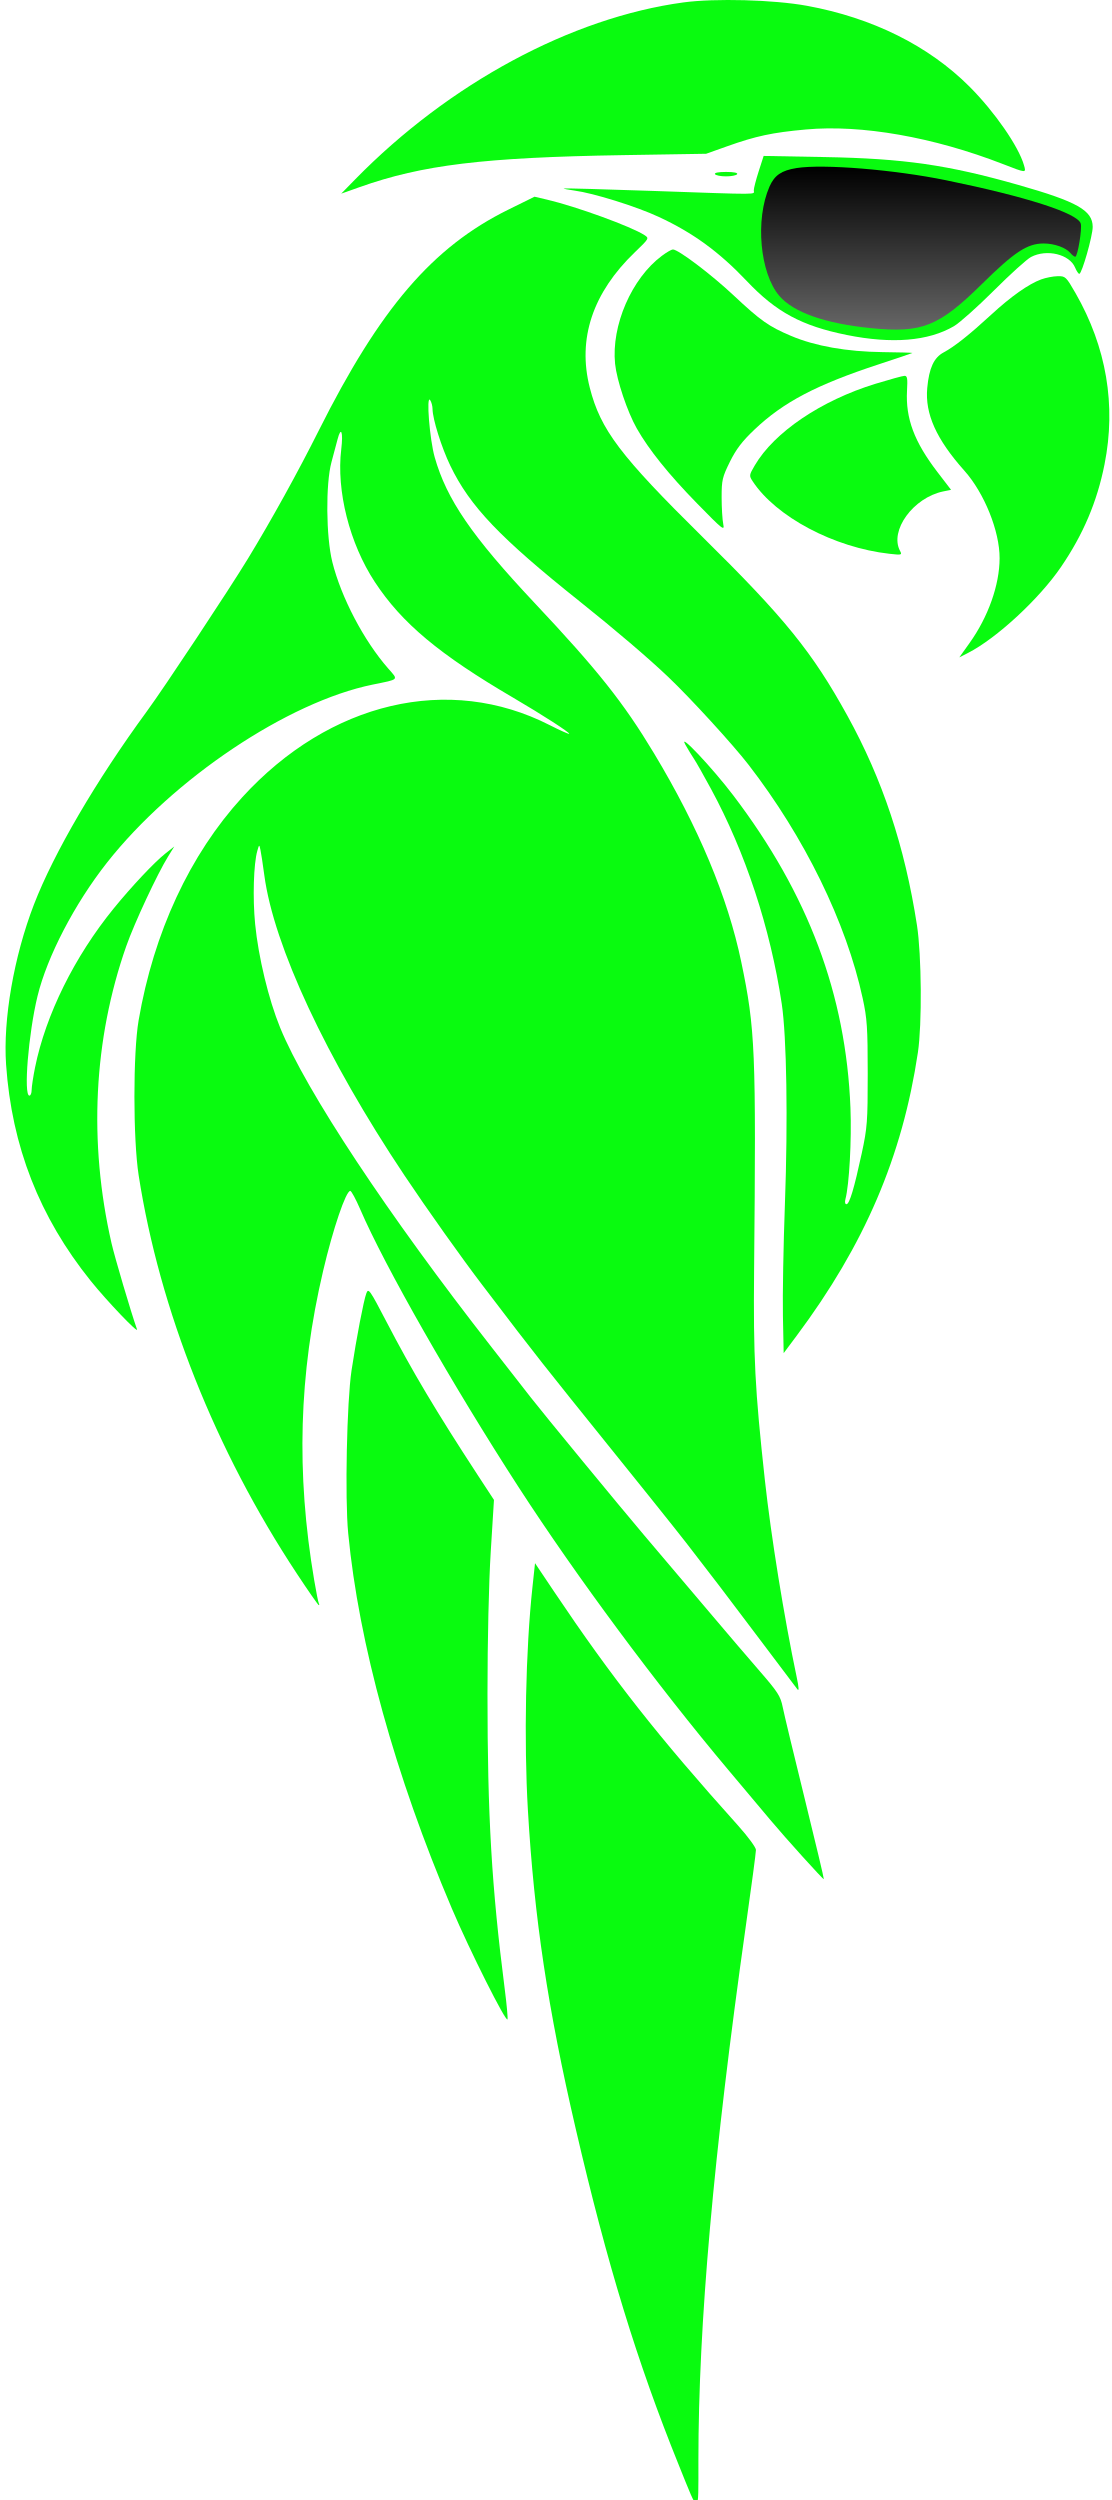
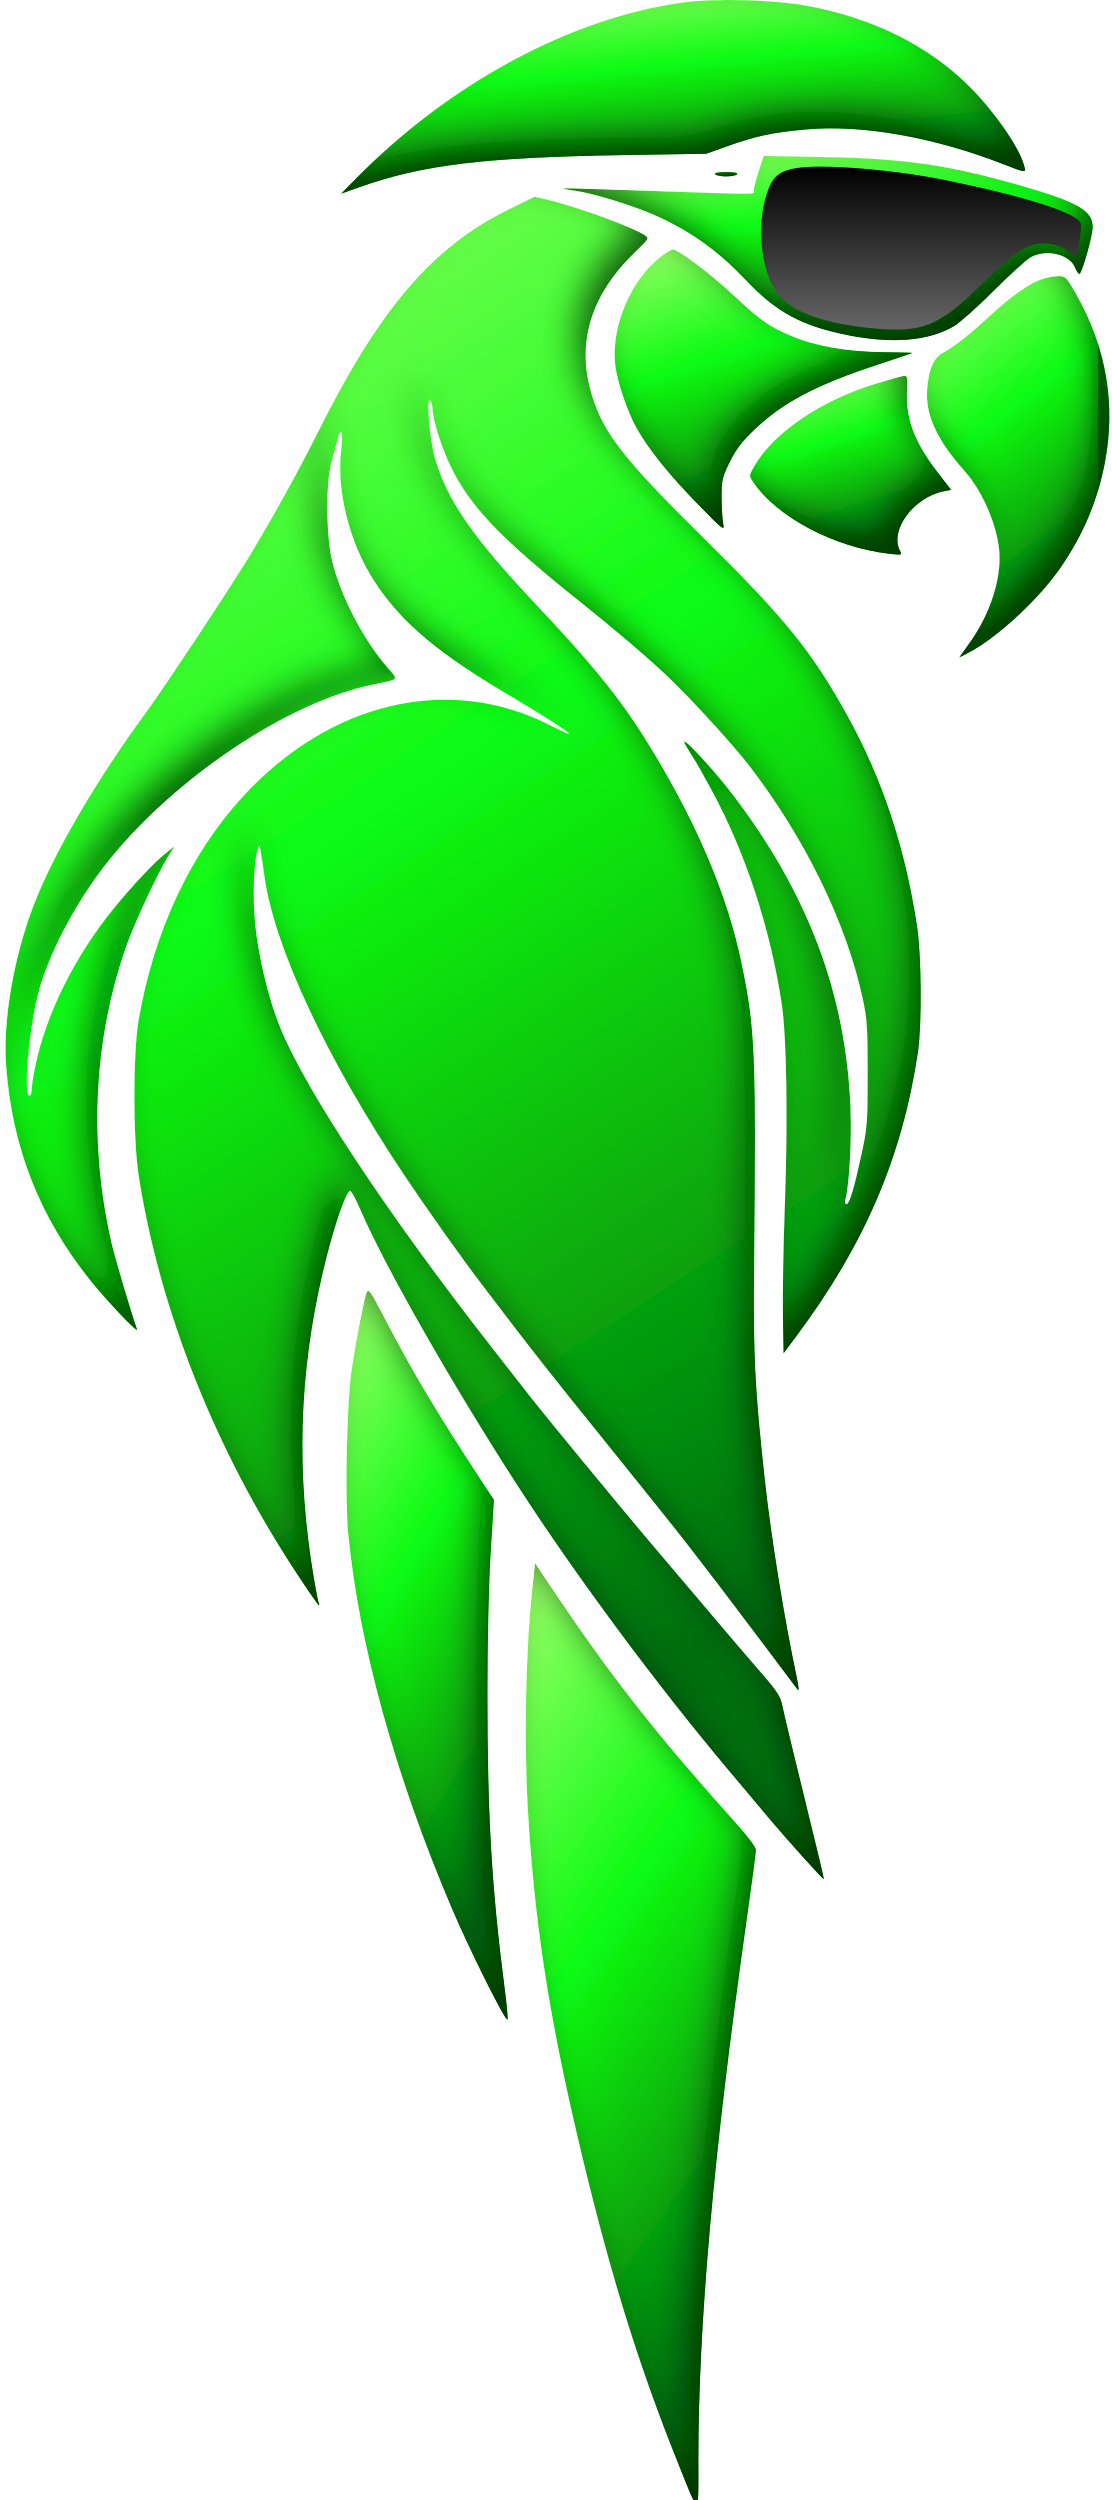
<svg xmlns="http://www.w3.org/2000/svg" width="200" height="450" viewBox="150 25 200 450" fill="none">
-   <path d="M213.956 57.261C230.826 40.032 252.831 28.173 272.997 25.438C278.727 24.662 289.263 24.949 295.247 26.043C307.029 28.199 317.148 33.23 324.497 40.579C329.013 45.095 333.341 51.334 334.315 54.735C334.732 56.178 334.768 56.178 330.534 54.532C318.018 49.668 305.039 47.392 295.05 48.308C288.982 48.86 286.076 49.485 280.893 51.329L277.107 52.678L262.154 52.923C237.065 53.334 226.034 54.673 214.758 58.673L211.419 59.855L213.956 57.261Z" fill="#09FB0F" />
-   <path d="M285.68 59.267C285.68 58.897 286.076 57.355 286.565 55.834L287.456 53.069L298.43 53.272C312.711 53.532 320.586 54.668 333.326 58.293C343.898 61.303 346.675 62.871 346.685 65.84C346.69 67.449 344.742 74.293 344.273 74.293C344.117 74.293 343.779 73.787 343.523 73.173C342.523 70.761 338.419 69.772 335.581 71.261C334.846 71.642 331.846 74.355 328.909 77.287C325.971 80.22 322.737 83.11 321.716 83.709C317.112 86.407 310.565 86.944 302.425 85.298C294.305 83.657 289.721 81.183 284.43 75.595C279.461 70.35 274.737 66.902 268.591 64.048C264.544 62.162 256.841 59.761 253.398 59.303C252.279 59.152 251.414 58.985 251.471 58.923C251.534 58.865 258.675 59.063 267.336 59.36C287.451 60.058 285.68 60.069 285.68 59.267Z" fill="#09FB0F" />
-   <path d="M280.695 56.746C279.732 56.746 278.836 56.569 278.701 56.35C278.544 56.1 279.3 55.949 280.695 55.949C282.086 55.949 282.841 56.1 282.685 56.35C282.55 56.569 281.654 56.746 280.695 56.746Z" fill="#09FB0F" />
-   <path d="M207.367 102.517C218.414 80.475 227.867 69.459 241.497 62.735L246.216 60.407L248.503 60.944C253.711 62.162 263.659 65.787 266.013 67.324C266.872 67.886 266.846 67.933 264.279 70.397C256.675 77.699 253.914 85.99 256.159 94.782C258.096 102.36 261.612 107.006 276.544 121.741C291.273 136.272 296.216 142.371 302.534 153.834C308.862 165.313 312.852 177.324 315.05 191.517C315.888 196.912 315.982 209.376 315.221 214.444C312.425 233.173 305.622 249.058 293.398 265.433L291.06 268.563L290.925 261.84C290.852 258.136 291.013 249.1 291.284 241.756C291.841 226.631 291.602 211.569 290.711 205.668C288.654 192.022 284.169 178.402 277.977 166.996C276.669 164.579 275.3 162.157 274.93 161.61C274.555 161.063 273.852 159.897 273.357 159.022C271.992 156.6 278.201 163.178 281.997 168.178C295.492 185.938 302.273 204.027 303.081 224.412C303.31 230.209 302.862 238.293 302.175 240.855C302.034 241.381 302.112 241.756 302.362 241.756C302.904 241.756 303.747 238.938 305.117 232.584C306.107 227.97 306.19 226.902 306.19 218.23C306.185 209.985 306.081 208.355 305.279 204.673C302.336 191.069 294.826 175.709 284.727 162.642C281.909 158.996 274.263 150.636 270.273 146.845C266.68 143.423 260.794 138.407 254.378 133.282C239.935 121.761 234.586 116.147 231.044 108.798C229.466 105.517 227.867 100.418 227.857 98.621C227.852 98.069 227.659 97.345 227.425 97.017C226.69 95.975 227.336 104.116 228.247 107.308C230.404 114.907 234.945 121.527 246.195 133.501C257.576 145.605 262.227 151.459 267.716 160.584C275.727 173.897 280.992 186.48 283.419 198.116C285.956 210.267 286.107 213.996 285.737 253.714C285.591 269.282 285.883 275.006 287.675 291.397C288.789 301.558 291.133 316.09 293.404 326.881C293.81 328.808 293.846 329.485 293.523 329.063C293.263 328.73 290.154 324.605 286.612 319.897C280.529 311.813 278.227 308.787 273.529 302.725C271.596 300.225 264.081 290.855 252.789 276.845C249.695 273.006 245.383 267.532 243.211 264.683C241.039 261.829 238.164 258.063 236.82 256.308C233.169 251.532 226.852 242.636 222.8 236.569C208.716 215.485 199.279 195.272 197.576 182.543C197.315 180.569 196.997 178.506 196.878 177.959C196.659 176.964 196.659 176.964 196.315 178.157C195.648 180.491 195.466 186.642 195.925 191.339C196.513 197.282 198.341 204.876 200.419 209.964C205.081 221.371 219.8 243.61 238.586 267.626C241.57 271.438 244.716 275.475 245.586 276.6C247.513 279.1 261.784 296.438 265.966 301.366C270.034 306.152 274.096 310.949 278.154 315.746C280.919 319.022 284.82 323.584 286.815 325.881C290.018 329.574 290.497 330.329 290.883 332.261C291.122 333.47 292.909 340.912 294.857 348.803C296.8 356.688 298.346 363.188 298.289 363.251C298.175 363.36 291.398 355.86 288.669 352.6L288.608 352.527C287.639 351.375 284.305 347.41 281.086 343.574C268.201 328.241 253.805 308.829 243.372 292.725C231.461 274.324 219.232 252.876 214.831 242.652C214.05 240.845 213.247 239.36 213.05 239.36C212.258 239.36 209.935 246.199 208.164 253.751C203.789 272.376 203.279 290.116 206.555 309.433C206.914 311.574 207.294 313.459 207.393 313.626C207.492 313.787 207.487 313.923 207.378 313.923C207.268 313.923 205.487 311.366 203.425 308.241C188.768 286.053 178.732 260.782 174.961 236.569C173.945 230.058 173.94 214.558 174.951 208.662C177.669 192.834 184.169 178.834 193.607 168.506C209.315 151.303 230.805 146.261 248.945 155.522C250.794 156.464 252.372 157.168 252.456 157.089C252.643 156.897 247.57 153.631 242.414 150.61C229.091 142.813 222.331 137.168 217.471 129.761C212.919 122.829 210.518 113.345 211.425 105.871C211.8 102.725 211.398 101.636 210.758 104.084C210.398 105.449 210.034 106.819 209.664 108.183C208.602 112.11 208.685 121.605 209.815 126.147C211.409 132.543 215.497 140.334 219.878 145.329C221.737 147.449 221.94 147.235 217.096 148.225C201.81 151.339 181.143 165.188 169.247 180.287C163.435 187.668 158.487 197.178 156.753 204.303C155.117 211.037 154.206 222.214 155.294 222.214C155.513 222.214 155.695 221.761 155.695 221.204C155.695 220.647 155.971 218.808 156.315 217.116C158.237 207.652 163.414 197.188 170.461 188.527C173.669 184.584 177.784 180.209 179.721 178.673L181.372 177.366L180.263 179.157C178.331 182.272 174.18 191.162 172.727 195.303C166.831 212.131 165.914 230.574 170.065 248.746C170.669 251.376 173.55 261.121 174.659 264.282C174.982 265.194 169.232 259.173 166.32 255.548C157.086 244.048 152.122 231.355 151.096 216.636C150.529 208.522 152.503 197.168 156.107 187.819C159.685 178.548 167.305 165.501 176.435 153.037C179.586 148.735 191.206 131.188 194.648 125.527C198.883 118.569 203.607 110.022 207.367 102.517Z" fill="#09FB0F" />
-   <path d="M260.716 90.49C260.013 83.605 263.695 75.105 269.138 71.048C269.977 70.418 270.872 69.902 271.122 69.902C272.091 69.902 278.003 74.371 282.039 78.157C286.93 82.74 288.367 83.756 292.409 85.47C296.732 87.298 302.404 88.303 308.867 88.381C311.867 88.418 314.279 88.485 314.232 88.532C314.185 88.579 311.461 89.501 308.185 90.574C296.935 94.267 291.008 97.381 285.789 102.339C283.596 104.418 282.503 105.855 281.383 108.116C280.018 110.886 279.893 111.407 279.893 114.537C279.893 116.418 280.029 118.579 280.185 119.345C280.456 120.636 280.102 120.355 275.466 115.61C270.372 110.397 266.789 105.938 264.622 102.121C262.919 99.121 261.023 93.47 260.716 90.49Z" fill="#09FB0F" />
-   <path d="M328.435 81.626C331.982 78.36 335.154 76.121 337.409 75.293C338.232 74.99 339.565 74.73 340.367 74.715C341.779 74.688 341.888 74.793 343.602 77.777C349.164 87.485 350.935 97.938 348.815 108.579C347.482 115.308 344.971 121.214 340.966 127.074C337.039 132.824 329.357 139.918 324.237 142.532L322.675 143.329L324.518 140.746C327.883 136.032 329.914 130.308 329.93 125.491C329.945 120.621 327.19 113.772 323.596 109.735C318.529 104.053 316.471 99.47 316.904 94.834C317.237 91.235 318.102 89.371 319.857 88.433C321.784 87.407 324.513 85.24 328.435 81.626Z" fill="#09FB0F" />
-   <path d="M285.872 108.751C289.372 102.782 297.826 97.074 307.607 94.074C310.128 93.303 312.466 92.662 312.805 92.652C313.31 92.636 313.388 93.1 313.263 95.324C312.987 100.308 314.565 104.532 318.742 109.975L321.19 113.168L319.768 113.459C314.372 114.584 310.065 120.527 312.008 124.162C312.404 124.902 312.315 124.928 310.117 124.683C300.143 123.574 289.664 118.017 285.466 111.61C284.82 110.626 284.836 110.517 285.872 108.751Z" fill="#09FB0F" />
-   <path d="M213.279 271.657C214.164 265.824 215.466 259.048 215.945 257.793C216.32 256.803 216.544 257.126 219.555 262.902C224.195 271.819 228.529 279.095 236.044 290.6L238.914 294.985L238.331 304.355C237.982 309.928 237.747 320.267 237.747 329.871C237.747 351.912 238.487 364.537 240.846 382.985C241.206 385.777 241.43 388.246 241.352 388.48C241.122 389.178 234.544 376.084 231.341 368.548C221.107 344.491 214.586 320.886 212.675 300.98C212.065 294.699 212.43 277.277 213.279 271.657Z" fill="#09FB0F" />
-   <path d="M245.023 350.86C244.289 338.267 244.617 322.011 245.846 310.647L246.305 306.371L249.706 311.444C260.18 327.058 268.435 337.558 282.846 353.595C284.617 355.569 286.07 357.543 286.07 357.98C286.076 358.423 285.263 364.522 284.268 371.537C278.43 412.819 275.721 443.256 275.711 467.829C275.706 478.168 275.977 478.105 272.148 468.631C264.68 450.157 259.31 432.626 253.628 408.173C248.612 386.563 246.154 370.214 245.023 350.86Z" fill="#09FB0F" />
+   <path d="M213.956 57.261C230.826 40.032 252.831 28.173 272.997 25.438C278.727 24.662 289.263 24.949 295.247 26.043C307.029 28.199 317.148 33.23 324.497 40.579C329.013 45.095 333.341 51.334 334.315 54.735C334.732 56.178 334.768 56.178 330.534 54.532C318.018 49.668 305.039 47.392 295.05 48.308C288.982 48.86 286.076 49.485 280.893 51.329L277.107 52.678L262.154 52.923C237.065 53.334 226.034 54.673 214.758 58.673L211.419 59.855L213.956 57.261Z" fill="url(#gB)" filter="url(#inner)" />
+   <path d="M285.68 59.267C285.68 58.897 286.076 57.355 286.565 55.834L287.456 53.069L298.43 53.272C312.711 53.532 320.586 54.668 333.326 58.293C343.898 61.303 346.675 62.871 346.685 65.84C346.69 67.449 344.742 74.293 344.273 74.293C344.117 74.293 343.779 73.787 343.523 73.173C342.523 70.761 338.419 69.772 335.581 71.261C334.846 71.642 331.846 74.355 328.909 77.287C325.971 80.22 322.737 83.11 321.716 83.709C317.112 86.407 310.565 86.944 302.425 85.298C294.305 83.657 289.721 81.183 284.43 75.595C279.461 70.35 274.737 66.902 268.591 64.048C264.544 62.162 256.841 59.761 253.398 59.303C252.279 59.152 251.414 58.985 251.471 58.923C251.534 58.865 258.675 59.063 267.336 59.36C287.451 60.058 285.68 60.069 285.68 59.267Z" fill="url(#gB)" filter="url(#inner)" />
+   <path d="M280.695 56.746C279.732 56.746 278.836 56.569 278.701 56.35C278.544 56.1 279.3 55.949 280.695 55.949C282.086 55.949 282.841 56.1 282.685 56.35C282.55 56.569 281.654 56.746 280.695 56.746Z" fill="url(#gB)" filter="url(#inner)" />
+   <path d="M207.367 102.517C218.414 80.475 227.867 69.459 241.497 62.735L246.216 60.407L248.503 60.944C253.711 62.162 263.659 65.787 266.013 67.324C266.872 67.886 266.846 67.933 264.279 70.397C256.675 77.699 253.914 85.99 256.159 94.782C258.096 102.36 261.612 107.006 276.544 121.741C291.273 136.272 296.216 142.371 302.534 153.834C308.862 165.313 312.852 177.324 315.05 191.517C315.888 196.912 315.982 209.376 315.221 214.444C312.425 233.173 305.622 249.058 293.398 265.433L291.06 268.563L290.925 261.84C290.852 258.136 291.013 249.1 291.284 241.756C291.841 226.631 291.602 211.569 290.711 205.668C288.654 192.022 284.169 178.402 277.977 166.996C276.669 164.579 275.3 162.157 274.93 161.61C274.555 161.063 273.852 159.897 273.357 159.022C271.992 156.6 278.201 163.178 281.997 168.178C295.492 185.938 302.273 204.027 303.081 224.412C303.31 230.209 302.862 238.293 302.175 240.855C302.034 241.381 302.112 241.756 302.362 241.756C302.904 241.756 303.747 238.938 305.117 232.584C306.107 227.97 306.19 226.902 306.19 218.23C306.185 209.985 306.081 208.355 305.279 204.673C302.336 191.069 294.826 175.709 284.727 162.642C281.909 158.996 274.263 150.636 270.273 146.845C266.68 143.423 260.794 138.407 254.378 133.282C239.935 121.761 234.586 116.147 231.044 108.798C229.466 105.517 227.867 100.418 227.857 98.621C227.852 98.069 227.659 97.345 227.425 97.017C226.69 95.975 227.336 104.116 228.247 107.308C230.404 114.907 234.945 121.527 246.195 133.501C257.576 145.605 262.227 151.459 267.716 160.584C275.727 173.897 280.992 186.48 283.419 198.116C285.956 210.267 286.107 213.996 285.737 253.714C285.591 269.282 285.883 275.006 287.675 291.397C288.789 301.558 291.133 316.09 293.404 326.881C293.81 328.808 293.846 329.485 293.523 329.063C293.263 328.73 290.154 324.605 286.612 319.897C280.529 311.813 278.227 308.787 273.529 302.725C271.596 300.225 264.081 290.855 252.789 276.845C249.695 273.006 245.383 267.532 243.211 264.683C241.039 261.829 238.164 258.063 236.82 256.308C233.169 251.532 226.852 242.636 222.8 236.569C208.716 215.485 199.279 195.272 197.576 182.543C197.315 180.569 196.997 178.506 196.878 177.959C196.659 176.964 196.659 176.964 196.315 178.157C195.648 180.491 195.466 186.642 195.925 191.339C196.513 197.282 198.341 204.876 200.419 209.964C205.081 221.371 219.8 243.61 238.586 267.626C241.57 271.438 244.716 275.475 245.586 276.6C247.513 279.1 261.784 296.438 265.966 301.366C270.034 306.152 274.096 310.949 278.154 315.746C280.919 319.022 284.82 323.584 286.815 325.881C290.018 329.574 290.497 330.329 290.883 332.261C291.122 333.47 292.909 340.912 294.857 348.803C296.8 356.688 298.346 363.188 298.289 363.251C298.175 363.36 291.398 355.86 288.669 352.6L288.608 352.527C287.639 351.375 284.305 347.41 281.086 343.574C268.201 328.241 253.805 308.829 243.372 292.725C231.461 274.324 219.232 252.876 214.831 242.652C214.05 240.845 213.247 239.36 213.05 239.36C212.258 239.36 209.935 246.199 208.164 253.751C203.789 272.376 203.279 290.116 206.555 309.433C206.914 311.574 207.294 313.459 207.393 313.626C207.492 313.787 207.487 313.923 207.378 313.923C207.268 313.923 205.487 311.366 203.425 308.241C188.768 286.053 178.732 260.782 174.961 236.569C173.945 230.058 173.94 214.558 174.951 208.662C177.669 192.834 184.169 178.834 193.607 168.506C209.315 151.303 230.805 146.261 248.945 155.522C250.794 156.464 252.372 157.168 252.456 157.089C252.643 156.897 247.57 153.631 242.414 150.61C229.091 142.813 222.331 137.168 217.471 129.761C212.919 122.829 210.518 113.345 211.425 105.871C211.8 102.725 211.398 101.636 210.758 104.084C210.398 105.449 210.034 106.819 209.664 108.183C208.602 112.11 208.685 121.605 209.815 126.147C211.409 132.543 215.497 140.334 219.878 145.329C221.737 147.449 221.94 147.235 217.096 148.225C201.81 151.339 181.143 165.188 169.247 180.287C163.435 187.668 158.487 197.178 156.753 204.303C155.117 211.037 154.206 222.214 155.294 222.214C155.513 222.214 155.695 221.761 155.695 221.204C155.695 220.647 155.971 218.808 156.315 217.116C158.237 207.652 163.414 197.188 170.461 188.527C173.669 184.584 177.784 180.209 179.721 178.673L181.372 177.366L180.263 179.157C178.331 182.272 174.18 191.162 172.727 195.303C166.831 212.131 165.914 230.574 170.065 248.746C170.669 251.376 173.55 261.121 174.659 264.282C174.982 265.194 169.232 259.173 166.32 255.548C157.086 244.048 152.122 231.355 151.096 216.636C150.529 208.522 152.503 197.168 156.107 187.819C159.685 178.548 167.305 165.501 176.435 153.037C179.586 148.735 191.206 131.188 194.648 125.527C198.883 118.569 203.607 110.022 207.367 102.517Z" fill="url(#gB)" filter="url(#inner)" />
+   <path d="M260.716 90.49C260.013 83.605 263.695 75.105 269.138 71.048C269.977 70.418 270.872 69.902 271.122 69.902C272.091 69.902 278.003 74.371 282.039 78.157C286.93 82.74 288.367 83.756 292.409 85.47C296.732 87.298 302.404 88.303 308.867 88.381C311.867 88.418 314.279 88.485 314.232 88.532C314.185 88.579 311.461 89.501 308.185 90.574C296.935 94.267 291.008 97.381 285.789 102.339C283.596 104.418 282.503 105.855 281.383 108.116C280.018 110.886 279.893 111.407 279.893 114.537C279.893 116.418 280.029 118.579 280.185 119.345C280.456 120.636 280.102 120.355 275.466 115.61C270.372 110.397 266.789 105.938 264.622 102.121C262.919 99.121 261.023 93.47 260.716 90.49Z" fill="url(#gB)" filter="url(#inner)" />
+   <path d="M328.435 81.626C331.982 78.36 335.154 76.121 337.409 75.293C338.232 74.99 339.565 74.73 340.367 74.715C341.779 74.688 341.888 74.793 343.602 77.777C349.164 87.485 350.935 97.938 348.815 108.579C347.482 115.308 344.971 121.214 340.966 127.074C337.039 132.824 329.357 139.918 324.237 142.532L322.675 143.329L324.518 140.746C327.883 136.032 329.914 130.308 329.93 125.491C329.945 120.621 327.19 113.772 323.596 109.735C318.529 104.053 316.471 99.47 316.904 94.834C317.237 91.235 318.102 89.371 319.857 88.433C321.784 87.407 324.513 85.24 328.435 81.626Z" fill="url(#gB)" filter="url(#inner)" />
+   <path d="M285.872 108.751C289.372 102.782 297.826 97.074 307.607 94.074C310.128 93.303 312.466 92.662 312.805 92.652C313.31 92.636 313.388 93.1 313.263 95.324C312.987 100.308 314.565 104.532 318.742 109.975L321.19 113.168L319.768 113.459C314.372 114.584 310.065 120.527 312.008 124.162C312.404 124.902 312.315 124.928 310.117 124.683C300.143 123.574 289.664 118.017 285.466 111.61C284.82 110.626 284.836 110.517 285.872 108.751Z" fill="url(#gB)" filter="url(#inner)" />
+   <path d="M213.279 271.657C214.164 265.824 215.466 259.048 215.945 257.793C216.32 256.803 216.544 257.126 219.555 262.902C224.195 271.819 228.529 279.095 236.044 290.6L238.914 294.985L238.331 304.355C237.982 309.928 237.747 320.267 237.747 329.871C237.747 351.912 238.487 364.537 240.846 382.985C241.206 385.777 241.43 388.246 241.352 388.48C241.122 389.178 234.544 376.084 231.341 368.548C221.107 344.491 214.586 320.886 212.675 300.98C212.065 294.699 212.43 277.277 213.279 271.657Z" fill="url(#gB)" filter="url(#inner)" />
+   <path d="M245.023 350.86C244.289 338.267 244.617 322.011 245.846 310.647L246.305 306.371L249.706 311.444C260.18 327.058 268.435 337.558 282.846 353.595C284.617 355.569 286.07 357.543 286.07 357.98C286.076 358.423 285.263 364.522 284.268 371.537C278.43 412.819 275.721 443.256 275.711 467.829C275.706 478.168 275.977 478.105 272.148 468.631C264.68 450.157 259.31 432.626 253.628 408.173C248.612 386.563 246.154 370.214 245.023 350.86Z" fill="url(#gB)" filter="url(#inner)" />
  <path d="M288.508 58.593C289.404 56.546 290.664 55.682 293.388 55.249C298.185 54.489 310.966 55.536 320.352 57.458C334.742 60.406 343.935 63.359 344.529 65.229C344.815 66.13 343.977 71.218 343.544 71.218C343.372 71.218 342.987 70.921 342.685 70.557C341.867 69.572 339.789 68.828 337.846 68.828C334.924 68.828 332.602 70.348 326.773 76.098C318.956 83.802 315.982 84.984 306.768 84.067C298.508 83.239 292.831 81.239 290.279 78.26C286.779 74.171 285.909 64.52 288.508 58.593Z" fill="url(#paint0_linear_828_18)" />
  <defs>
+     <linearGradient id="gB" x1="0" y1="0" x2=".35" y2="1">
+       <stop offset="0" stop-color="#9DFF6A" />
+       <stop offset=".45" stop-color="#0BFB12" />
+       <stop offset="1" stop-color="#046E0B" />
+     </linearGradient>
+     <filter id="inner" x="-20%" y="-20%" width="140%" height="140%">
+       <feGaussianBlur in="SourceAlpha" stdDeviation="3" />
+       <feOffset dx="-2.5" dy="-3.5" result="off" />
+       <feComposite in="SourceAlpha" in2="off" operator="arithmetic" k2="1" k3="-1" result="edge" />
+       <feFlood flood-color="#012e05" flood-opacity="0.9" />
+       <feComposite in2="edge" operator="in" result="sh" />
+       <feMerge>
+         <feMergeNode in="SourceGraphic" />
+         <feMergeNode in="sh" />
+       </feMerge>
+     </filter>
    <linearGradient id="paint0_linear_828_18" x1="315.794" y1="55" x2="315.794" y2="84.332" gradientUnits="userSpaceOnUse">
      <stop />
      <stop offset="0.255" stop-color="#1A1A1A" />
      <stop offset="1" stop-color="#666666" />
    </linearGradient>
  </defs>
</svg>
